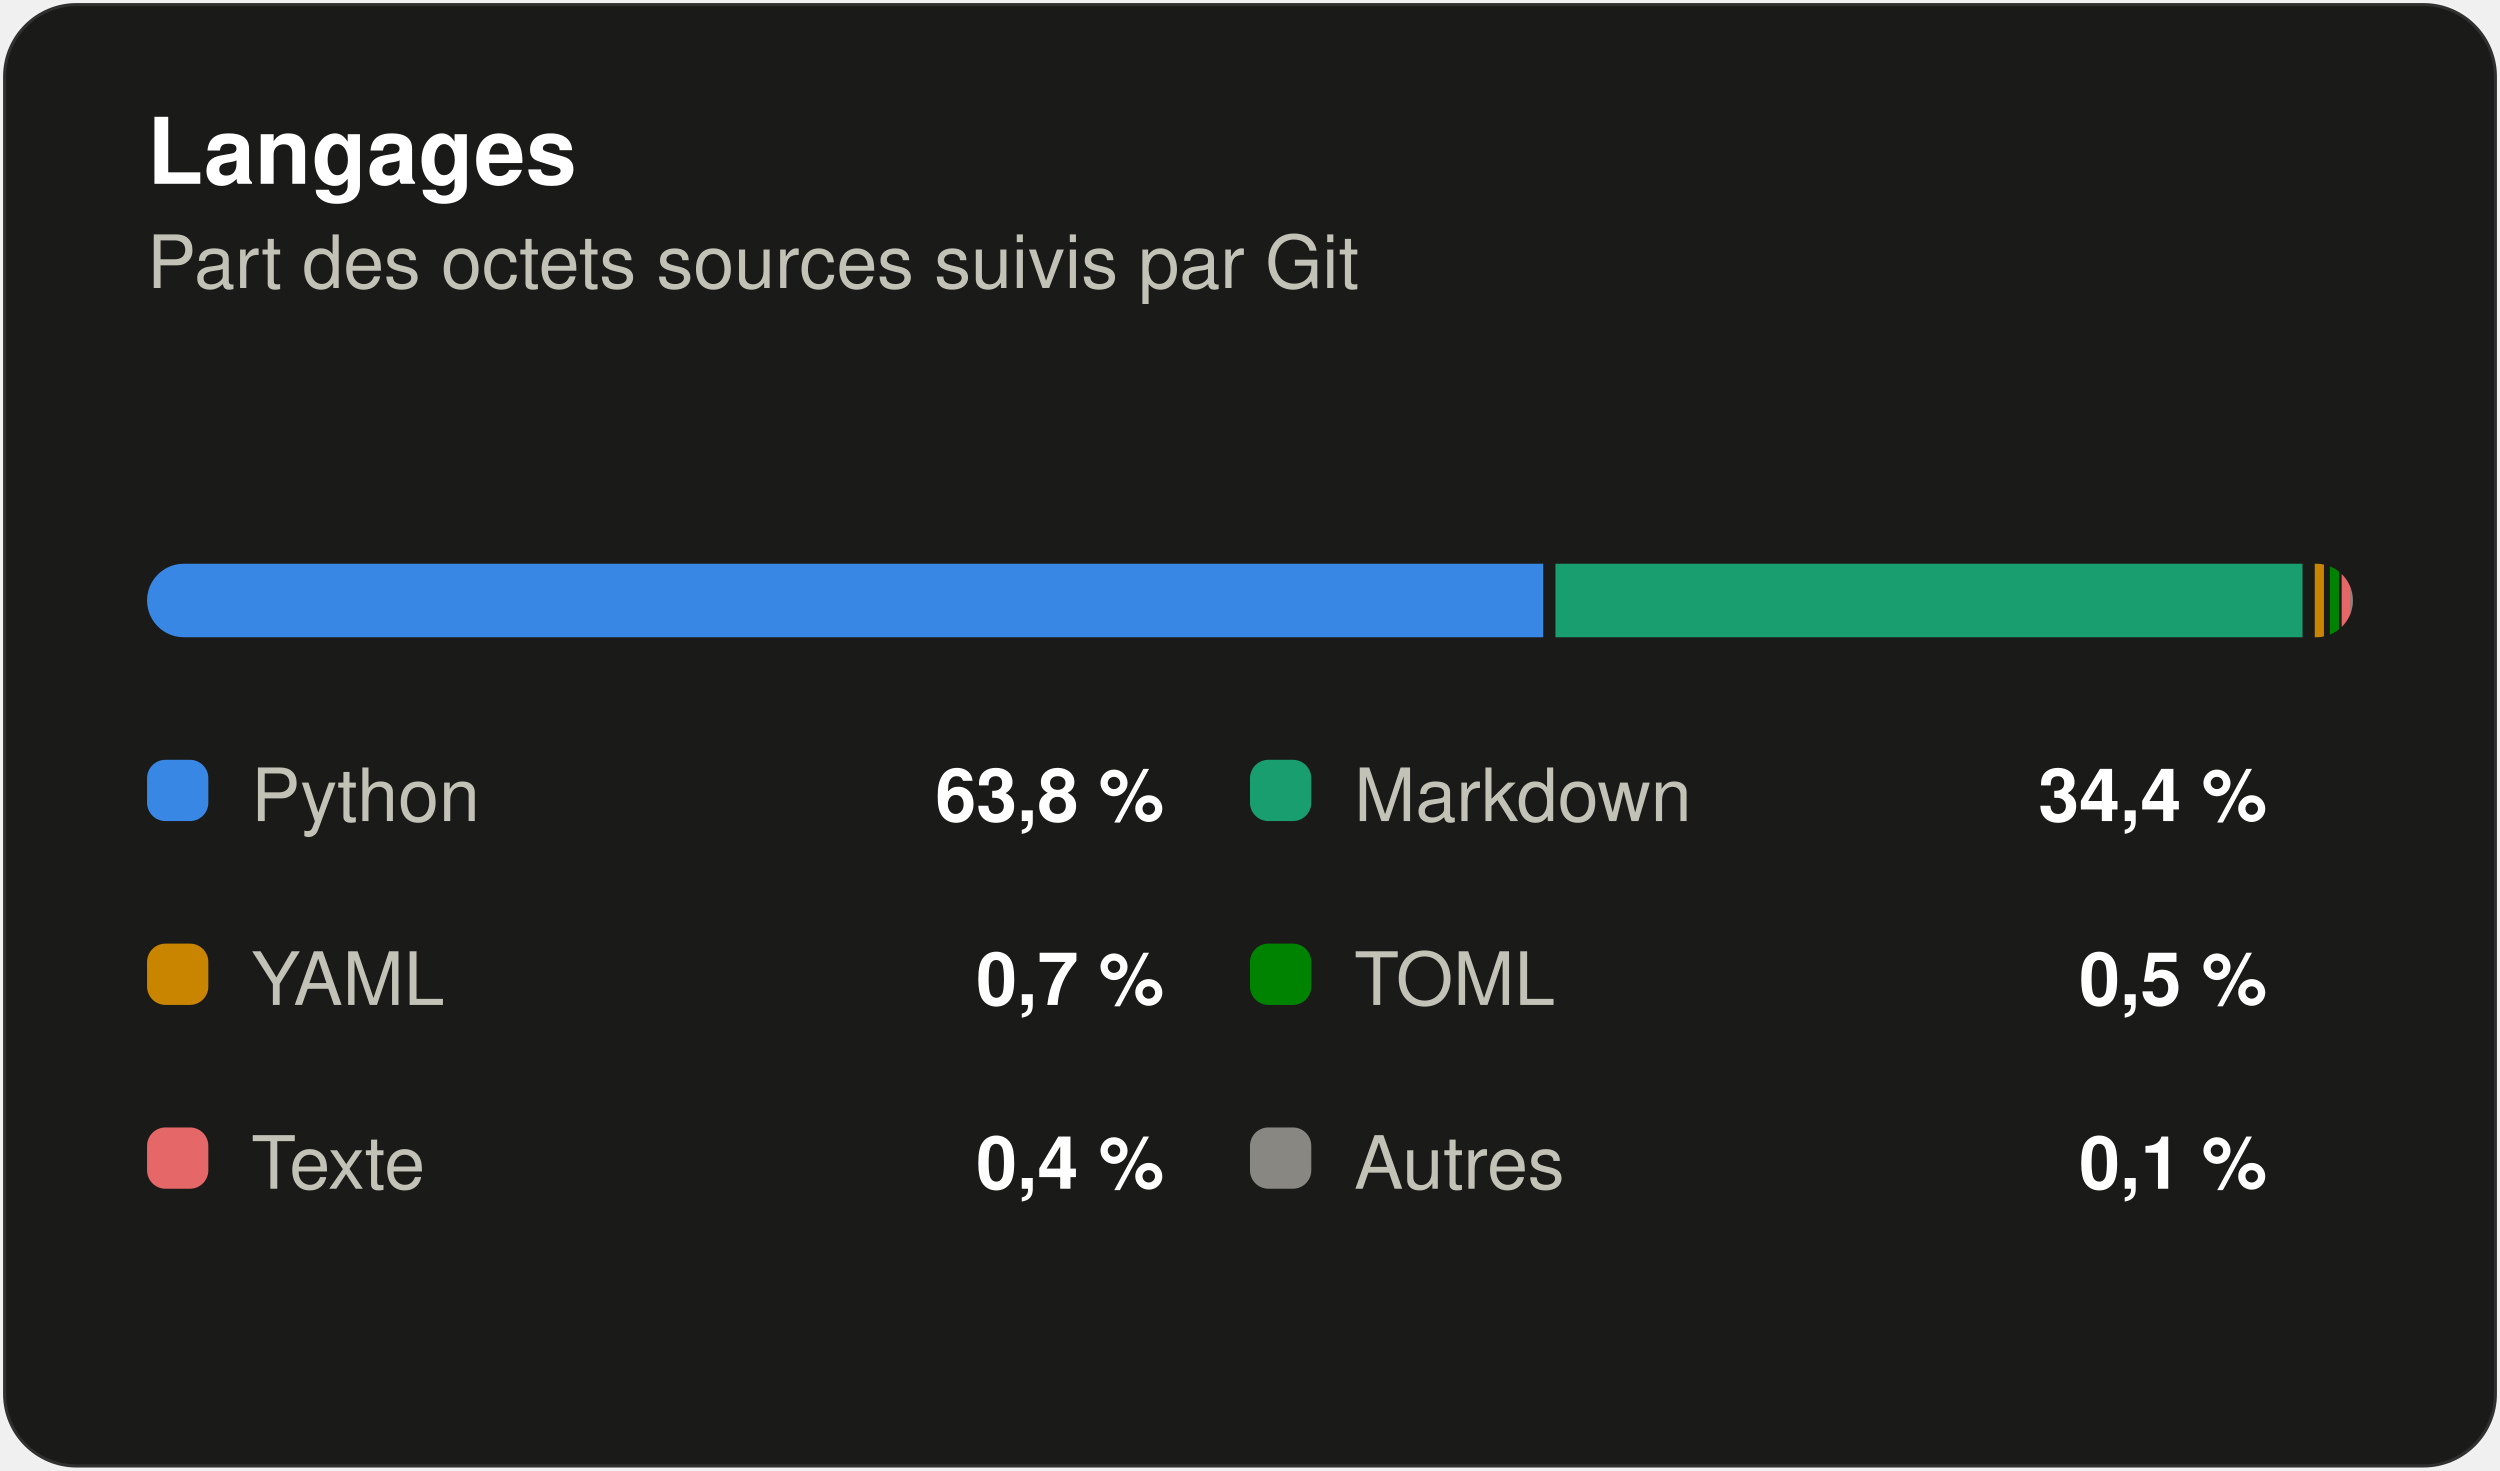
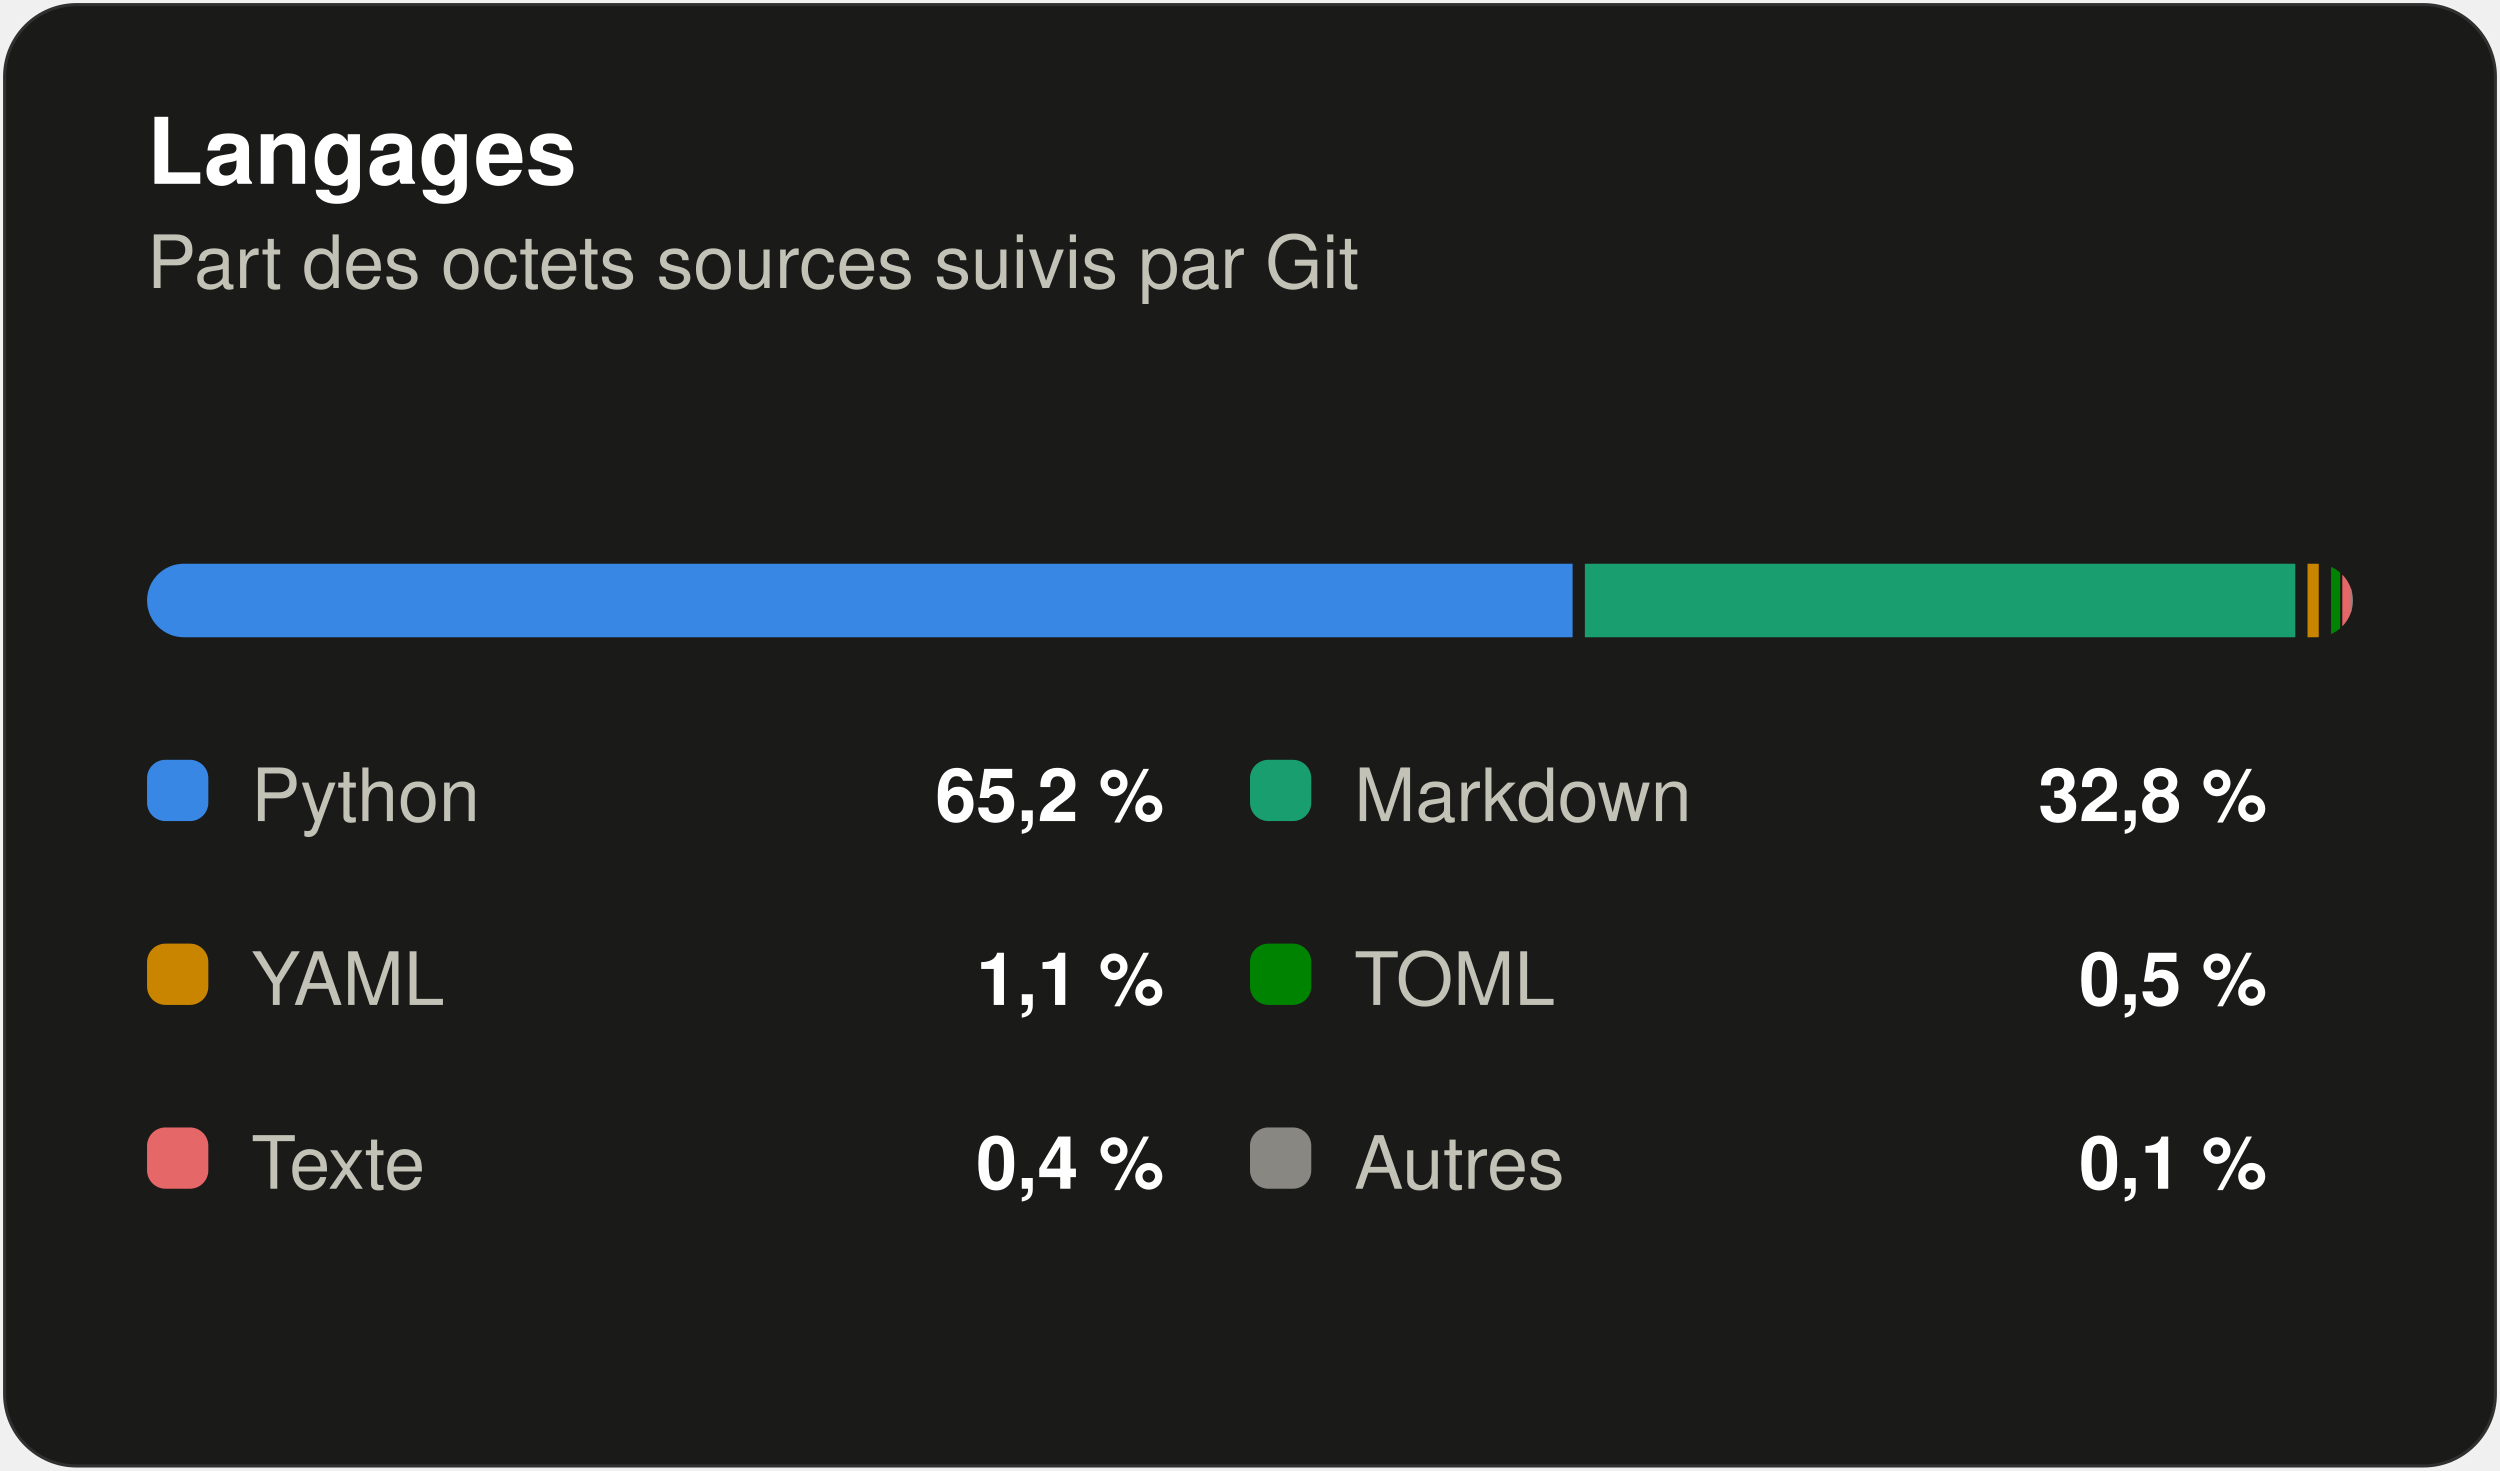
<svg xmlns="http://www.w3.org/2000/svg" width="408" height="240" viewBox="0 0 408 240" role="img" aria-label="Répartition des langages du dépôt en pourcentage d'octets" font-family="system-ui, 'Segoe UI', Ubuntu, Helvetica, Arial, sans-serif">
  <rect x="0.5" y="0.5" width="407" height="239" rx="12" fill="#1a1a19" stroke="rgba(255,255,255,0.10)" />
  <text x="24" y="30" font-size="15" fill="#ffffff" font-weight="600">Langages</text>
  <text x="24" y="47" font-size="12" fill="#c3c2b7">Part des octets sources suivis par Git</text>
  <clipPath id="strip">
    <rect x="24" y="92" width="360" height="12" rx="6" />
  </clipPath>
  <g clip-path="url(#strip)">
-     <rect x="24.00" y="92" width="227.85" height="12" fill="#3987e5" />
-     <rect x="253.85" y="92" width="121.92" height="12" fill="#199e70" />
-     <rect x="377.77" y="92" width="1.50" height="12" fill="#c98500" />
-     <rect x="380.23" y="92" width="1.50" height="12" fill="#008300" />
-     <rect x="382.16" y="92" width="1.50" height="12" fill="#e66767" />
-     <rect x="383.60" y="92" width="1.50" height="12" fill="#898781" />
+     <rect x="24.00" y="92" width="232.65" height="12" fill="#3987e5" />
+     <rect x="258.65" y="92" width="115.94" height="12" fill="#199e70" />
+     <rect x="376.59" y="92" width="1.83" height="12" fill="#c98500" />
+     <rect x="380.42" y="92" width="1.50" height="12" fill="#008300" />
+     <rect x="382.26" y="92" width="1.50" height="12" fill="#e66767" />
+     <rect x="383.62" y="92" width="1.50" height="12" fill="#898781" />
  </g>
  <rect x="24" y="124" width="10" height="10" rx="3" fill="#3987e5" />
  <text x="41" y="134" font-size="12" fill="#c3c2b7">Python</text>
-   <text x="190" y="134" font-size="12" fill="#ffffff" font-weight="600" text-anchor="end">63,8 %</text>
+   <text x="190" y="134" font-size="12" fill="#ffffff" font-weight="600" text-anchor="end">65,2 %</text>
  <rect x="204" y="124" width="10" height="10" rx="3" fill="#199e70" />
  <text x="221" y="134" font-size="12" fill="#c3c2b7">Markdown</text>
-   <text x="370" y="134" font-size="12" fill="#ffffff" font-weight="600" text-anchor="end">34,4 %</text>
+   <text x="370" y="134" font-size="12" fill="#ffffff" font-weight="600" text-anchor="end">32,8 %</text>
  <rect x="24" y="154" width="10" height="10" rx="3" fill="#c98500" />
  <text x="41" y="164" font-size="12" fill="#c3c2b7">YAML</text>
-   <text x="190" y="164" font-size="12" fill="#ffffff" font-weight="600" text-anchor="end">0,7 %</text>
+   <text x="190" y="164" font-size="12" fill="#ffffff" font-weight="600" text-anchor="end">1,1 %</text>
  <rect x="204" y="154" width="10" height="10" rx="3" fill="#008300" />
  <text x="221" y="164" font-size="12" fill="#c3c2b7">TOML</text>
  <text x="370" y="164" font-size="12" fill="#ffffff" font-weight="600" text-anchor="end">0,5 %</text>
  <rect x="24" y="184" width="10" height="10" rx="3" fill="#e66767" />
  <text x="41" y="194" font-size="12" fill="#c3c2b7">Texte</text>
  <text x="190" y="194" font-size="12" fill="#ffffff" font-weight="600" text-anchor="end">0,4 %</text>
  <rect x="204" y="184" width="10" height="10" rx="3" fill="#898781" />
  <text x="221" y="194" font-size="12" fill="#c3c2b7">Autres</text>
  <text x="370" y="194" font-size="12" fill="#ffffff" font-weight="600" text-anchor="end">0,1 %</text>
</svg>
